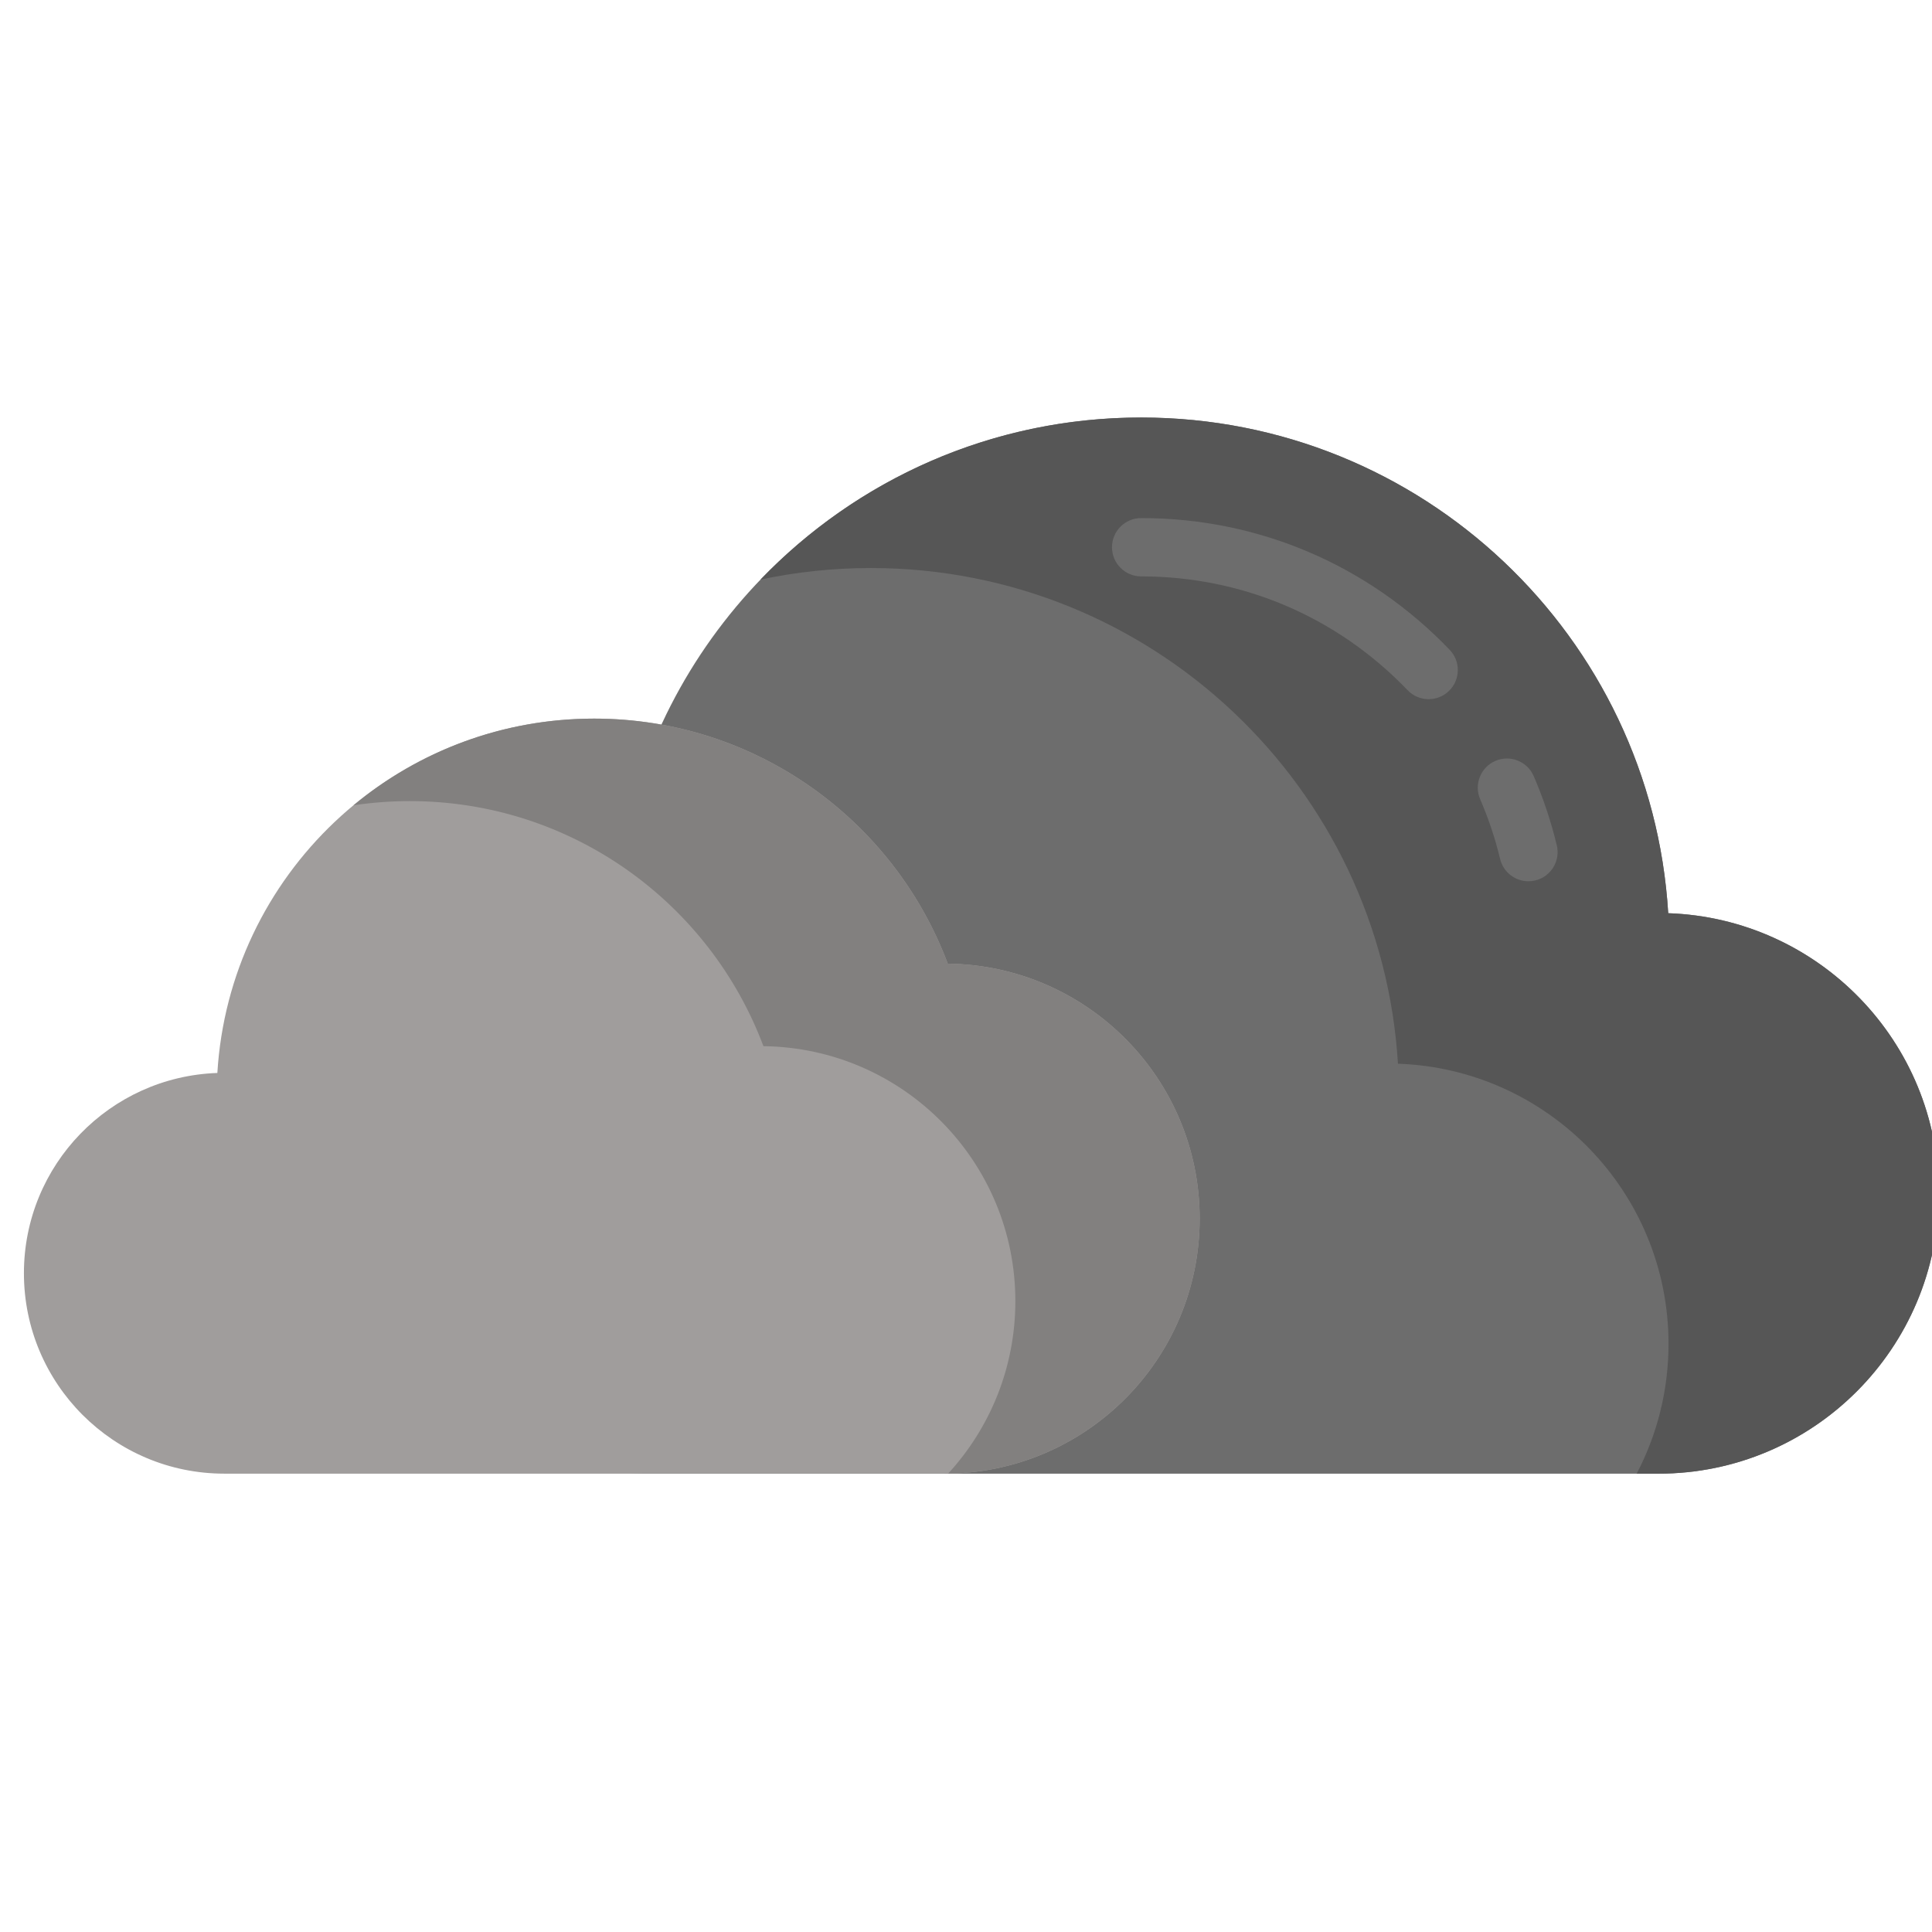
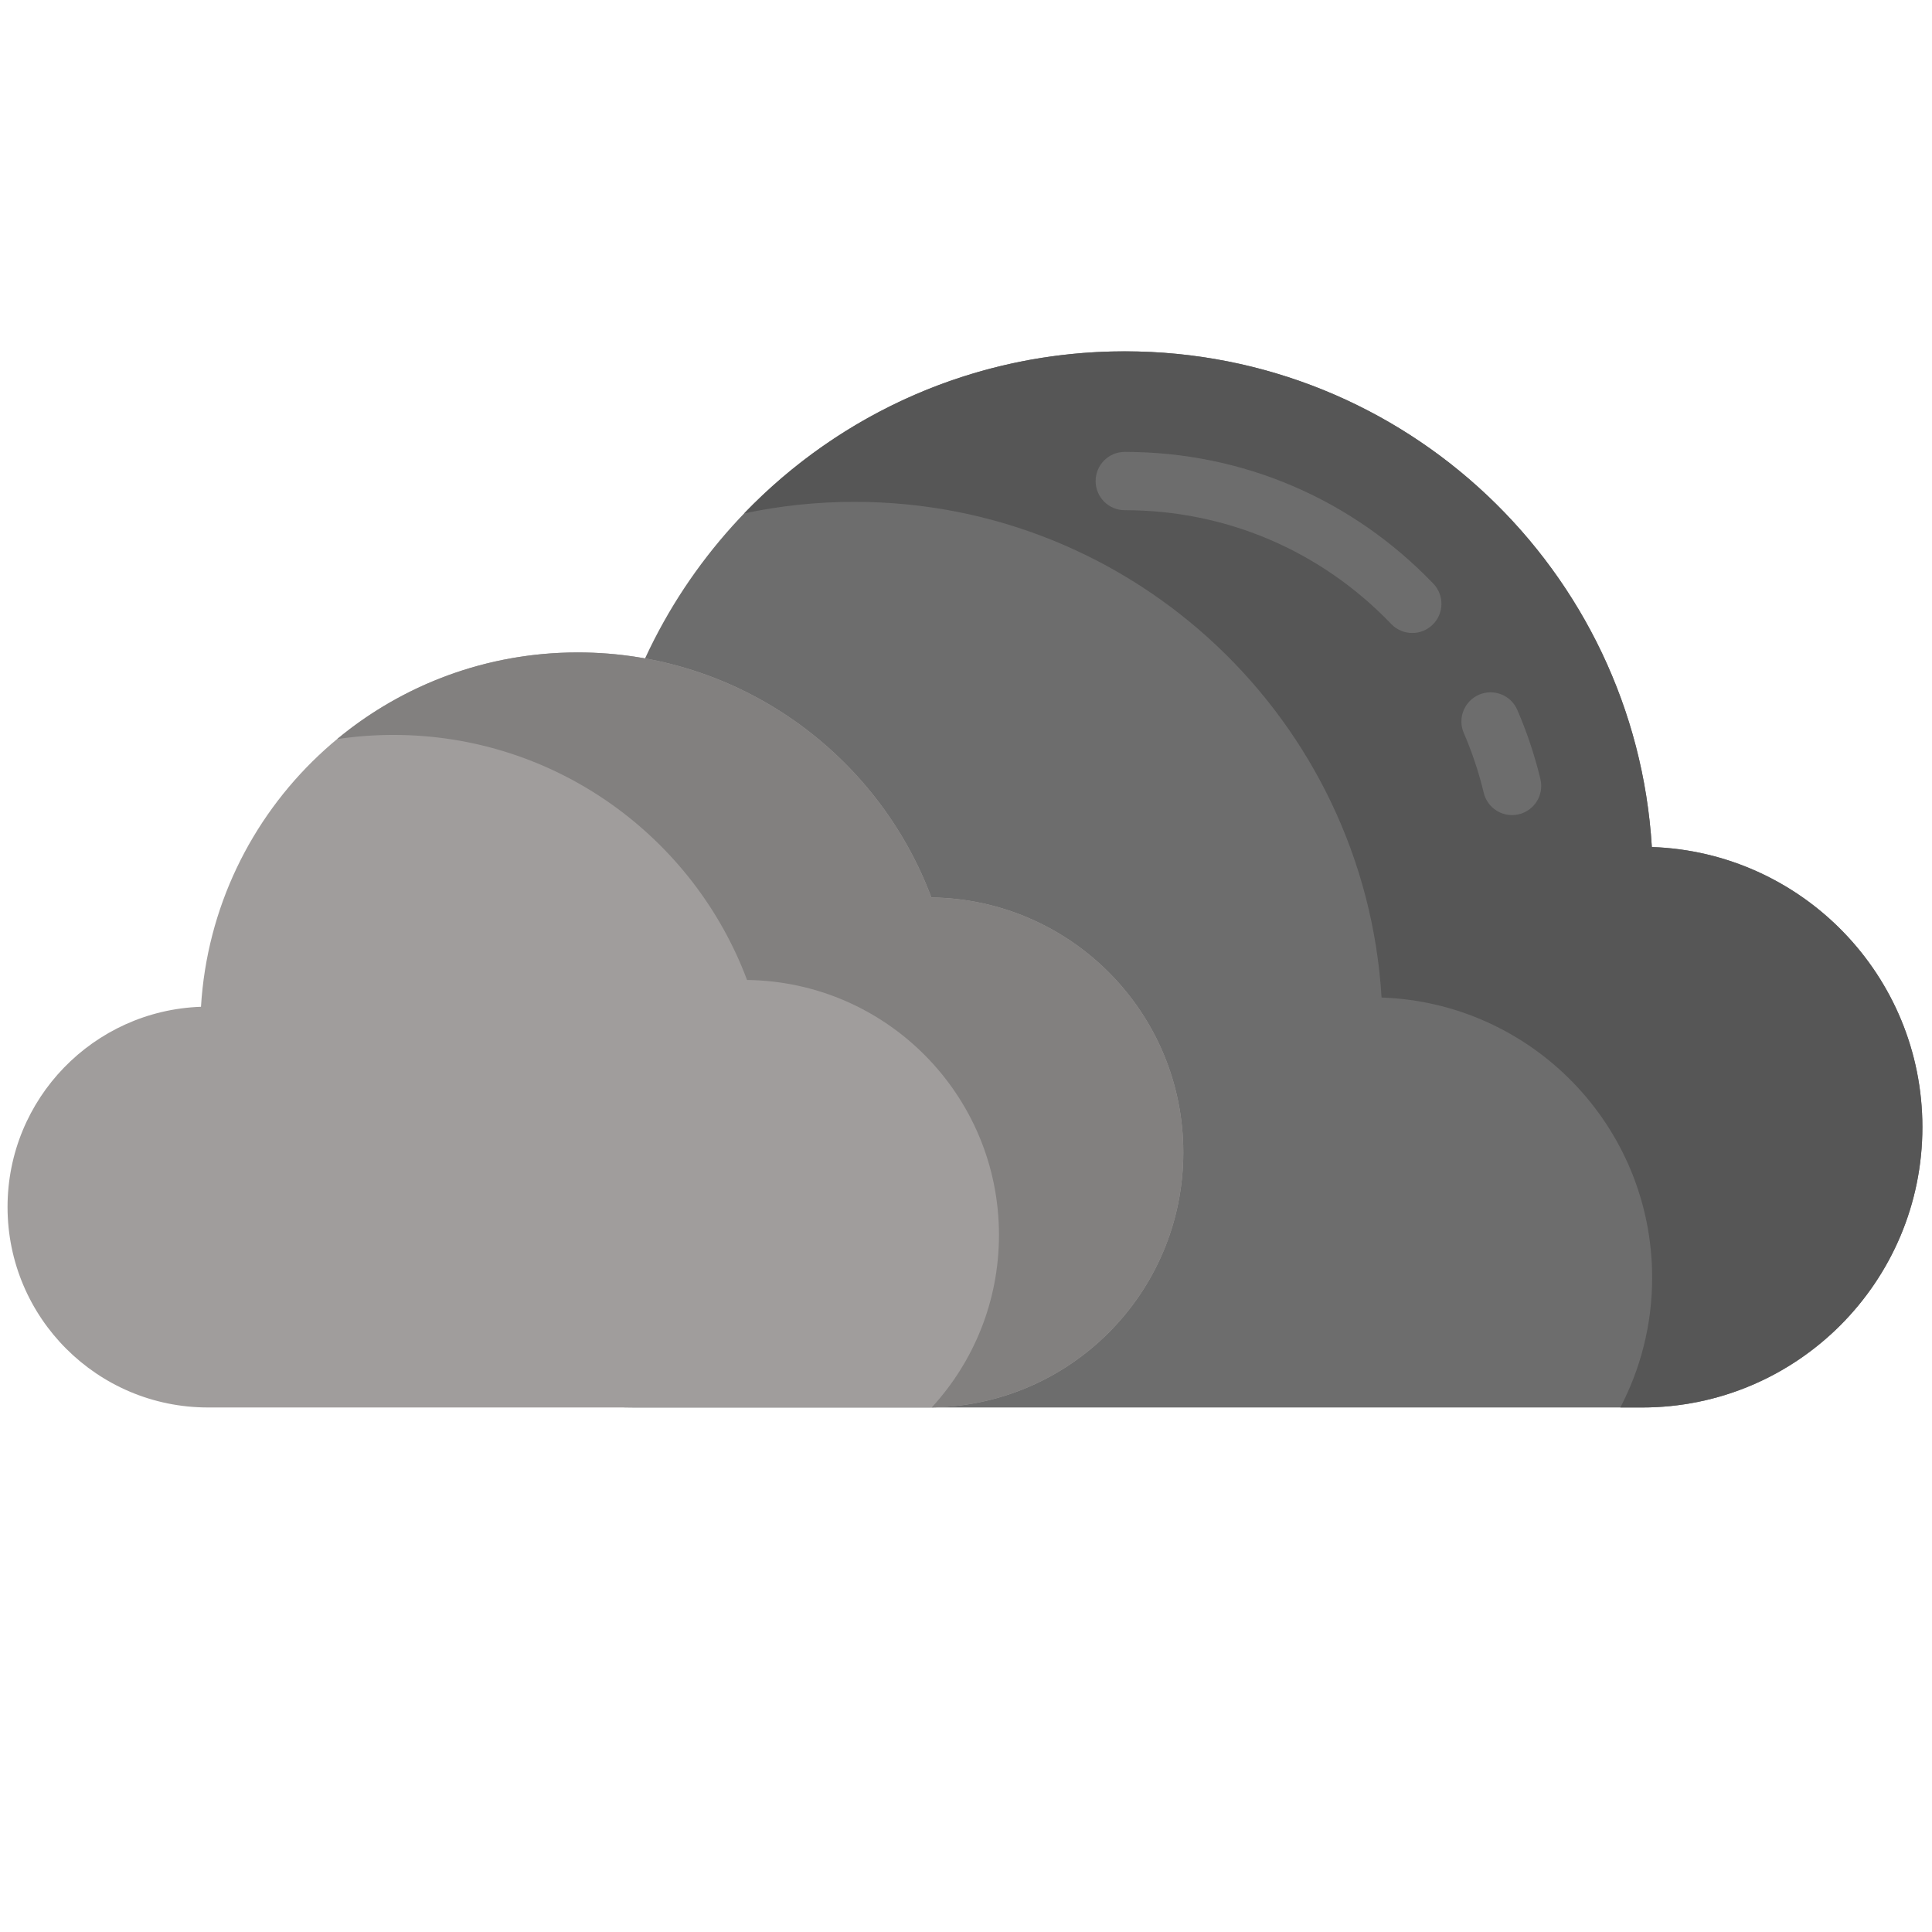
- <svg xmlns="http://www.w3.org/2000/svg" id="svg3907" version="1.1" viewBox="-2 0 512 512">
-   <defs id="defs3911" />
-   <g transform="translate(-4.338983,-2.169491)" id="g353">
-     <path d="m 444.432,244.173 c -4.438,-73.289 -65.27,-131.359 -139.676,-131.359 -60.008,0 -111.188,37.773 -131.078,90.84 -51.676,0.625 -93.379,42.684 -93.379,94.508 0,52.215 42.328,94.543 94.539,94.543 h 266.996 c 41.035,0 74.297,-33.266 74.297,-74.297 0,-40.164 -31.871,-72.863 -71.699,-74.234 z m 0,0" fill="#6d6d6d" id="path3847" />
-     <path d="m 516.135,318.403 c 0,41.031 -33.27,74.305 -74.301,74.305 h -5.758 c 5.387,-10.285 8.438,-21.996 8.438,-34.406 0,-40.16 -31.871,-72.863 -71.703,-74.238 -4.438,-73.285 -65.273,-131.363 -139.68,-131.363 -10.035,0 -19.816,1.059 -29.242,3.062 25.453,-26.469 61.23,-42.945 100.863,-42.945 74.41,0 135.246,58.062 139.684,131.363 39.832,1.359 71.699,34.062 71.699,74.223 z m 0,0" fill="#565656" id="path3849" />
-     <path d="m 407.389,235.716 c -3.492,0 -6.656,-2.379 -7.508,-5.922 -1.297,-5.398 -3.07,-10.719 -5.277,-15.816 -1.695,-3.918 0.105,-8.465 4.023,-10.16 3.914,-1.695 8.465,0.109 10.156,4.023 2.559,5.91 4.617,12.082 6.121,18.34 1,4.152 -1.555,8.324 -5.707,9.32 -0.605,0.145 -1.211,0.215 -1.809,0.215 z m 0,0" fill="#6d6d6d" id="path3851" />
-     <path d="m 380.947,187.458 c -2.031,0 -4.055,-0.797 -5.574,-2.379 -18.668,-19.449 -43.746,-30.16 -70.617,-30.16 -4.266,0 -7.727,-3.461 -7.727,-7.727 0,-4.27 3.461,-7.727 7.727,-7.727 31.117,0 60.156,12.398 81.766,34.914 2.957,3.078 2.855,7.969 -0.223,10.926 -1.5,1.438 -3.426,2.152 -5.352,2.152 z m 0,0" fill="#6d6d6d" id="path3853" />
-     <path d="m 59.94,286.517 c 3.172,-52.395 46.66,-93.91 99.855,-93.91 42.902,0 79.488,27.004 93.707,64.941 36.945,0.445 66.762,30.52 66.762,67.566 0,37.328 -30.262,67.59 -67.59,67.59 -15.625,0 -174.824,0 -190.879,0 -29.336,0 -53.117,-23.781 -53.117,-53.117 0,-28.715 22.785,-52.09 51.262,-53.07 z m 0,0" id="path3855" fill="#a09d9c" />
-     <path d="m 320.264,325.118 c 0,37.008 -29.758,67.07 -66.656,67.57 11.062,-12.039 17.809,-28.082 17.809,-45.707 0,-37.047 -29.809,-67.117 -66.762,-67.566 -14.219,-37.93 -50.805,-64.945 -93.711,-64.945 -5.07,0 -10.047,0.383 -14.918,1.109 17.305,-14.352 39.527,-22.969 63.766,-22.969 42.906,0 79.492,26.996 93.711,64.941 36.953,0.449 66.762,30.508 66.762,67.566 z m 0,0" id="path3857" fill="#82807f" />
-   </g>
+ <svg xmlns="http://www.w3.org/2000/svg" viewBox="-2 0 512 512" version="1.1" id="svg143">
+   <defs id="defs147" />
+   <path d="M 435.754,224.464 C 431.316,151.175 370.484,93.105 296.078,93.105 c -60.008,0 -111.188,37.773 -131.078,90.84 -51.676,0.625 -93.379,42.684 -93.379,94.508 0,52.215 42.328,94.543 94.539,94.543 h 266.996 c 41.035,0 74.297,-33.266 74.297,-74.297 0,-40.164 -31.871,-72.863 -71.699,-74.234 z m 0,0" fill="#6d6d6d" id="path83" />
+   <path d="m 507.457,298.695 c 0,41.031 -33.27,74.305 -74.301,74.305 h -5.758 c 5.387,-10.285 8.438,-21.996 8.438,-34.406 0,-40.16 -31.871,-72.863 -71.703,-74.238 -4.438,-73.285 -65.273,-131.363 -139.68,-131.363 -10.035,0 -19.816,1.059 -29.242,3.062 25.453,-26.469 61.23,-42.945 100.863,-42.945 74.41,0 135.246,58.062 139.684,131.363 39.832,1.359 71.699,34.062 71.699,74.223 z m 0,0" fill="#565656" id="path85" />
+   <path d="m 398.711,216.007 c -3.492,0 -6.656,-2.379 -7.508,-5.922 -1.297,-5.398 -3.07,-10.719 -5.277,-15.816 -1.695,-3.918 0.105,-8.465 4.023,-10.16 3.914,-1.695 8.465,0.109 10.156,4.023 2.559,5.91 4.617,12.082 6.121,18.34 1,4.152 -1.555,8.324 -5.707,9.32 -0.605,0.145 -1.211,0.215 -1.809,0.215 z m 0,0" fill="#6d6d6d" id="path87" />
+   <path d="m 372.27,167.749 c -2.031,0 -4.055,-0.797 -5.574,-2.379 -18.668,-19.449 -43.746,-30.16 -70.617,-30.16 -4.266,0 -7.727,-3.461 -7.727,-7.727 0,-4.27 3.461,-7.727 7.727,-7.727 31.117,0 60.156,12.398 81.766,34.914 2.957,3.078 2.855,7.969 -0.223,10.926 -1.5,1.438 -3.426,2.152 -5.352,2.152 z m 0,0" fill="#6d6d6d" id="path89" />
+   <path d="m 51.262,266.808 c 3.172,-52.395 46.66,-93.91 99.855,-93.91 42.902,0 79.488,27.004 93.707,64.941 36.945,0.445 66.762,30.52 66.762,67.566 0,37.328 -30.262,67.59 -67.59,67.59 -15.625,0 -174.824,0 -190.879,0 C 23.781,372.995 0,349.214 0,319.878 0,291.163 22.785,267.788 51.262,266.808 Z m 0,0" fill="#a09d9c" id="path91" />
+   <path d="m 311.586,305.409 c 0,37.008 -29.758,67.07 -66.656,67.57 11.062,-12.039 17.809,-28.082 17.809,-45.707 0,-37.047 -29.809,-67.117 -66.762,-67.566 -14.219,-37.93 -50.805,-64.945 -93.711,-64.945 -5.07,0 -10.047,0.383 -14.918,1.109 17.305,-14.352 39.527,-22.969 63.766,-22.969 42.906,0 79.492,26.996 93.711,64.941 36.953,0.449 66.762,30.508 66.762,67.566 z m 0,0" fill="#82807f" id="path93" />
</svg>
